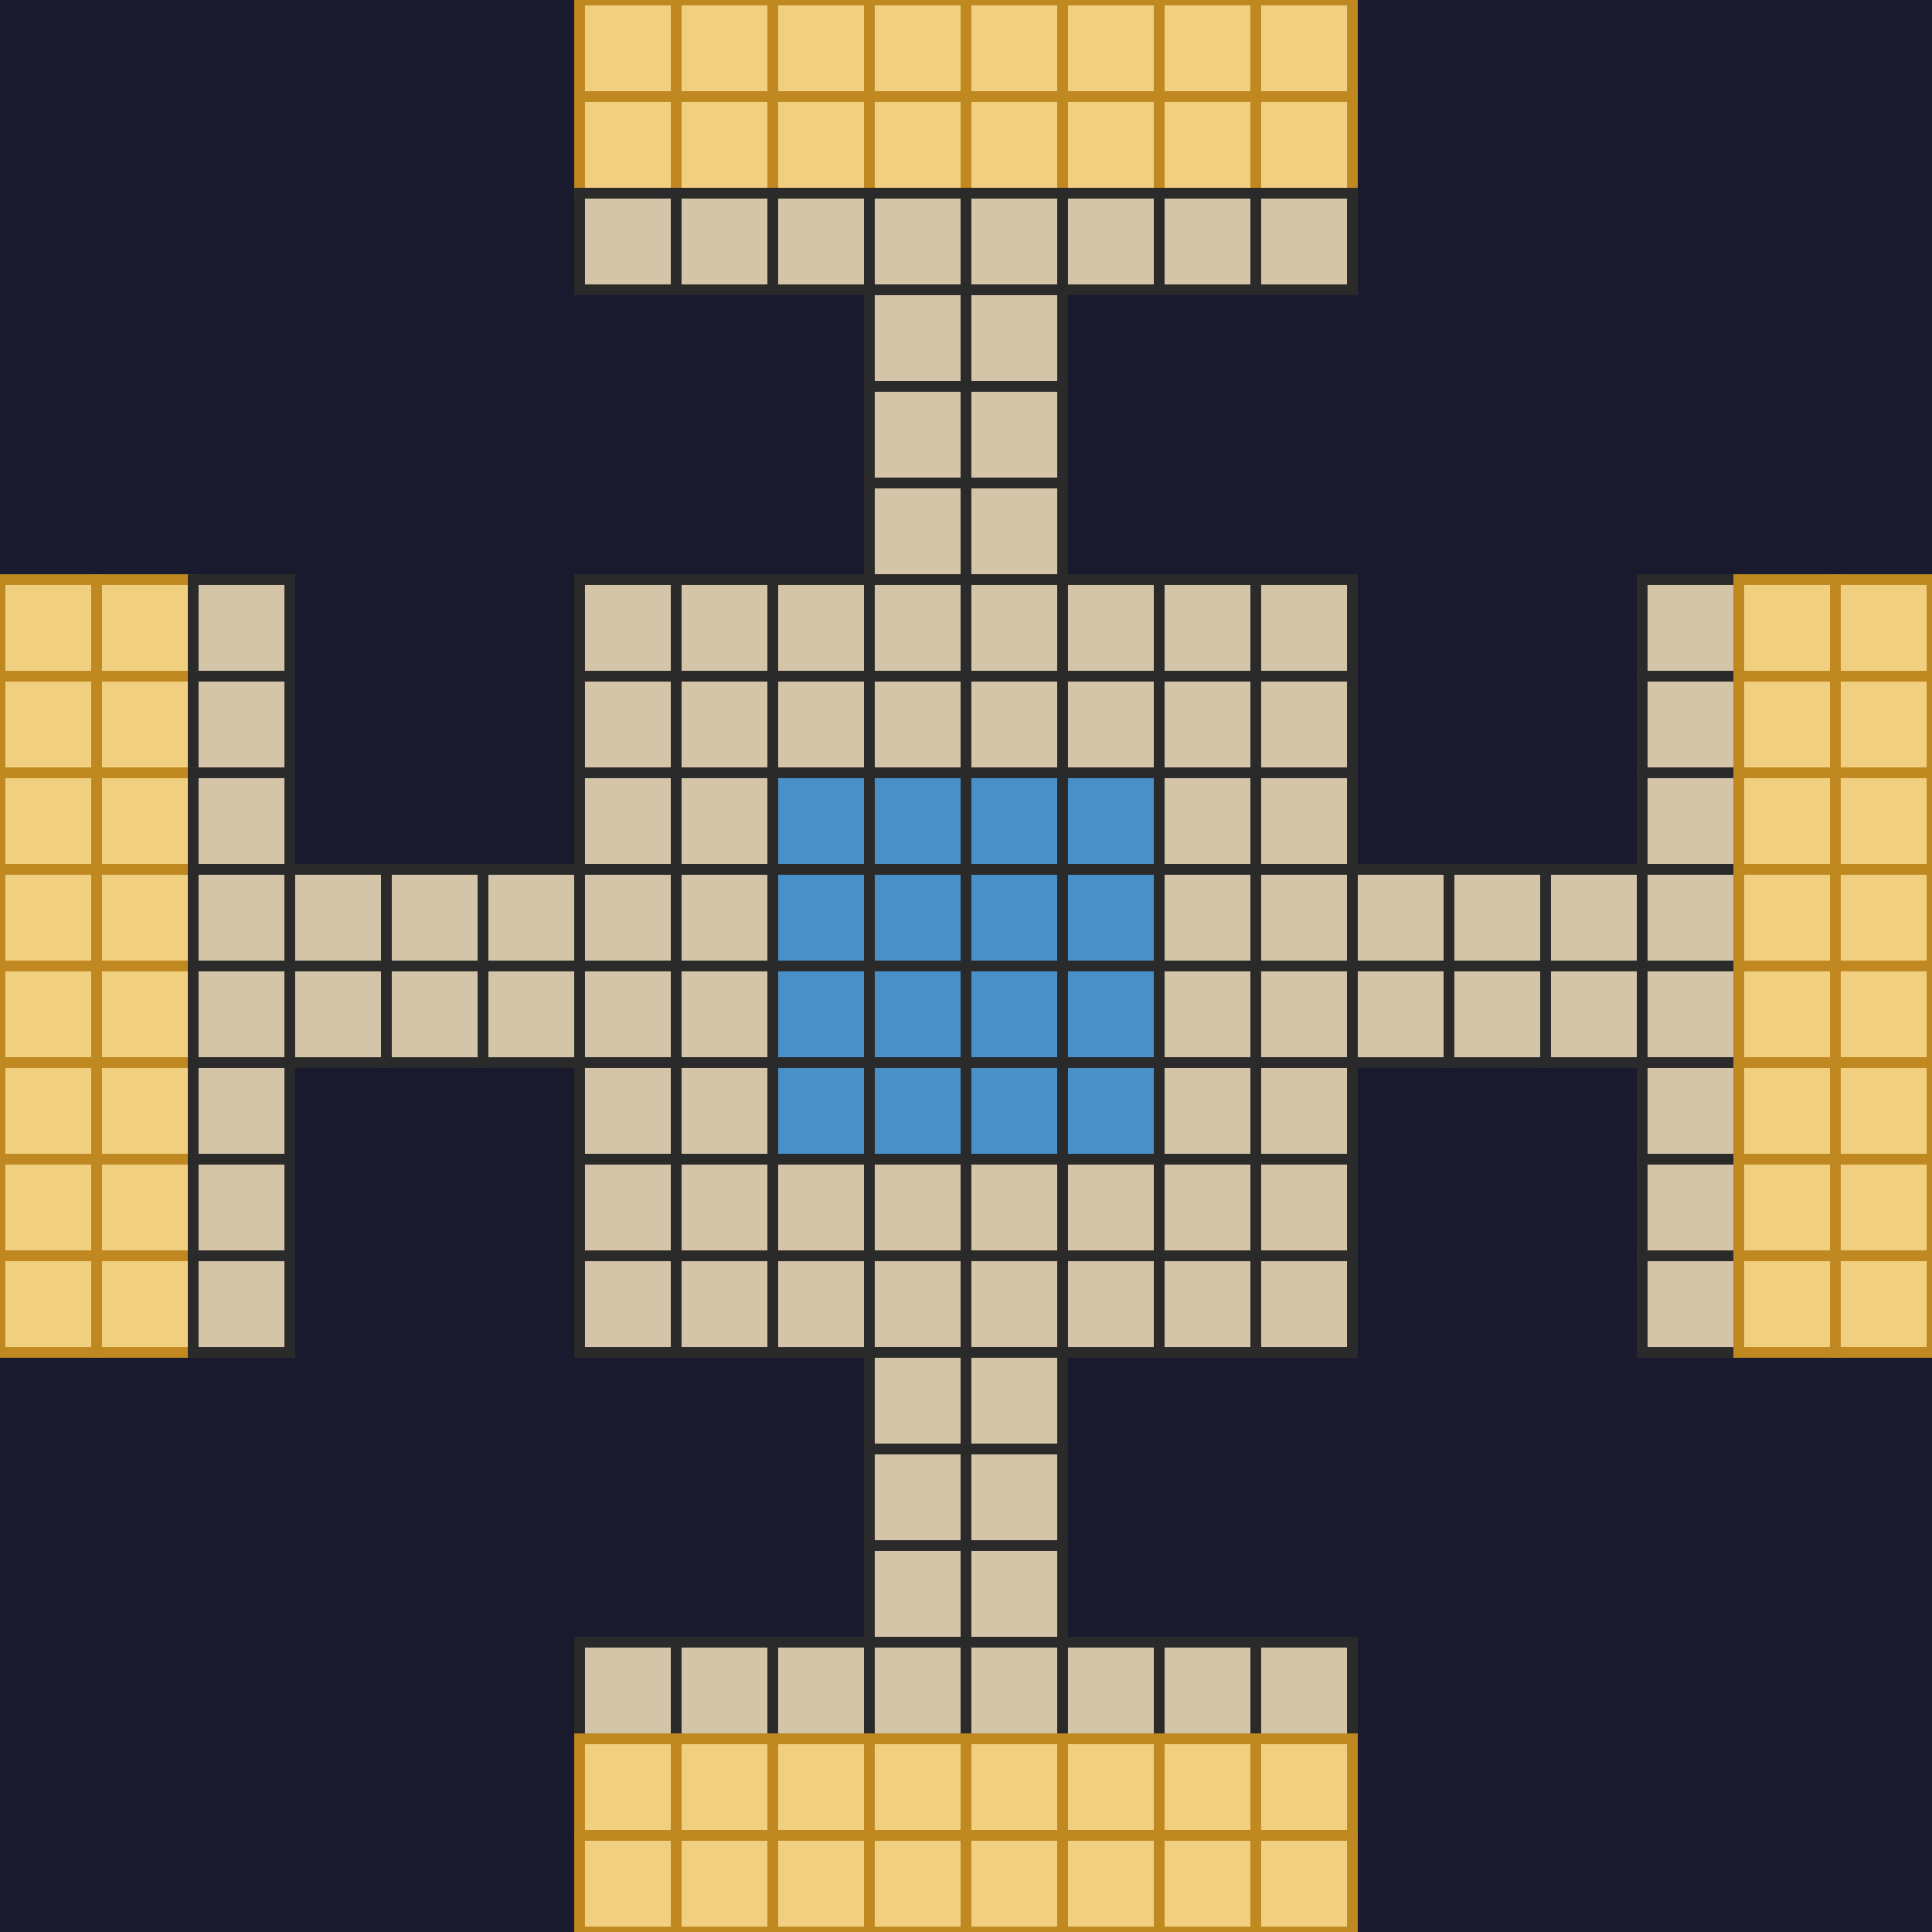
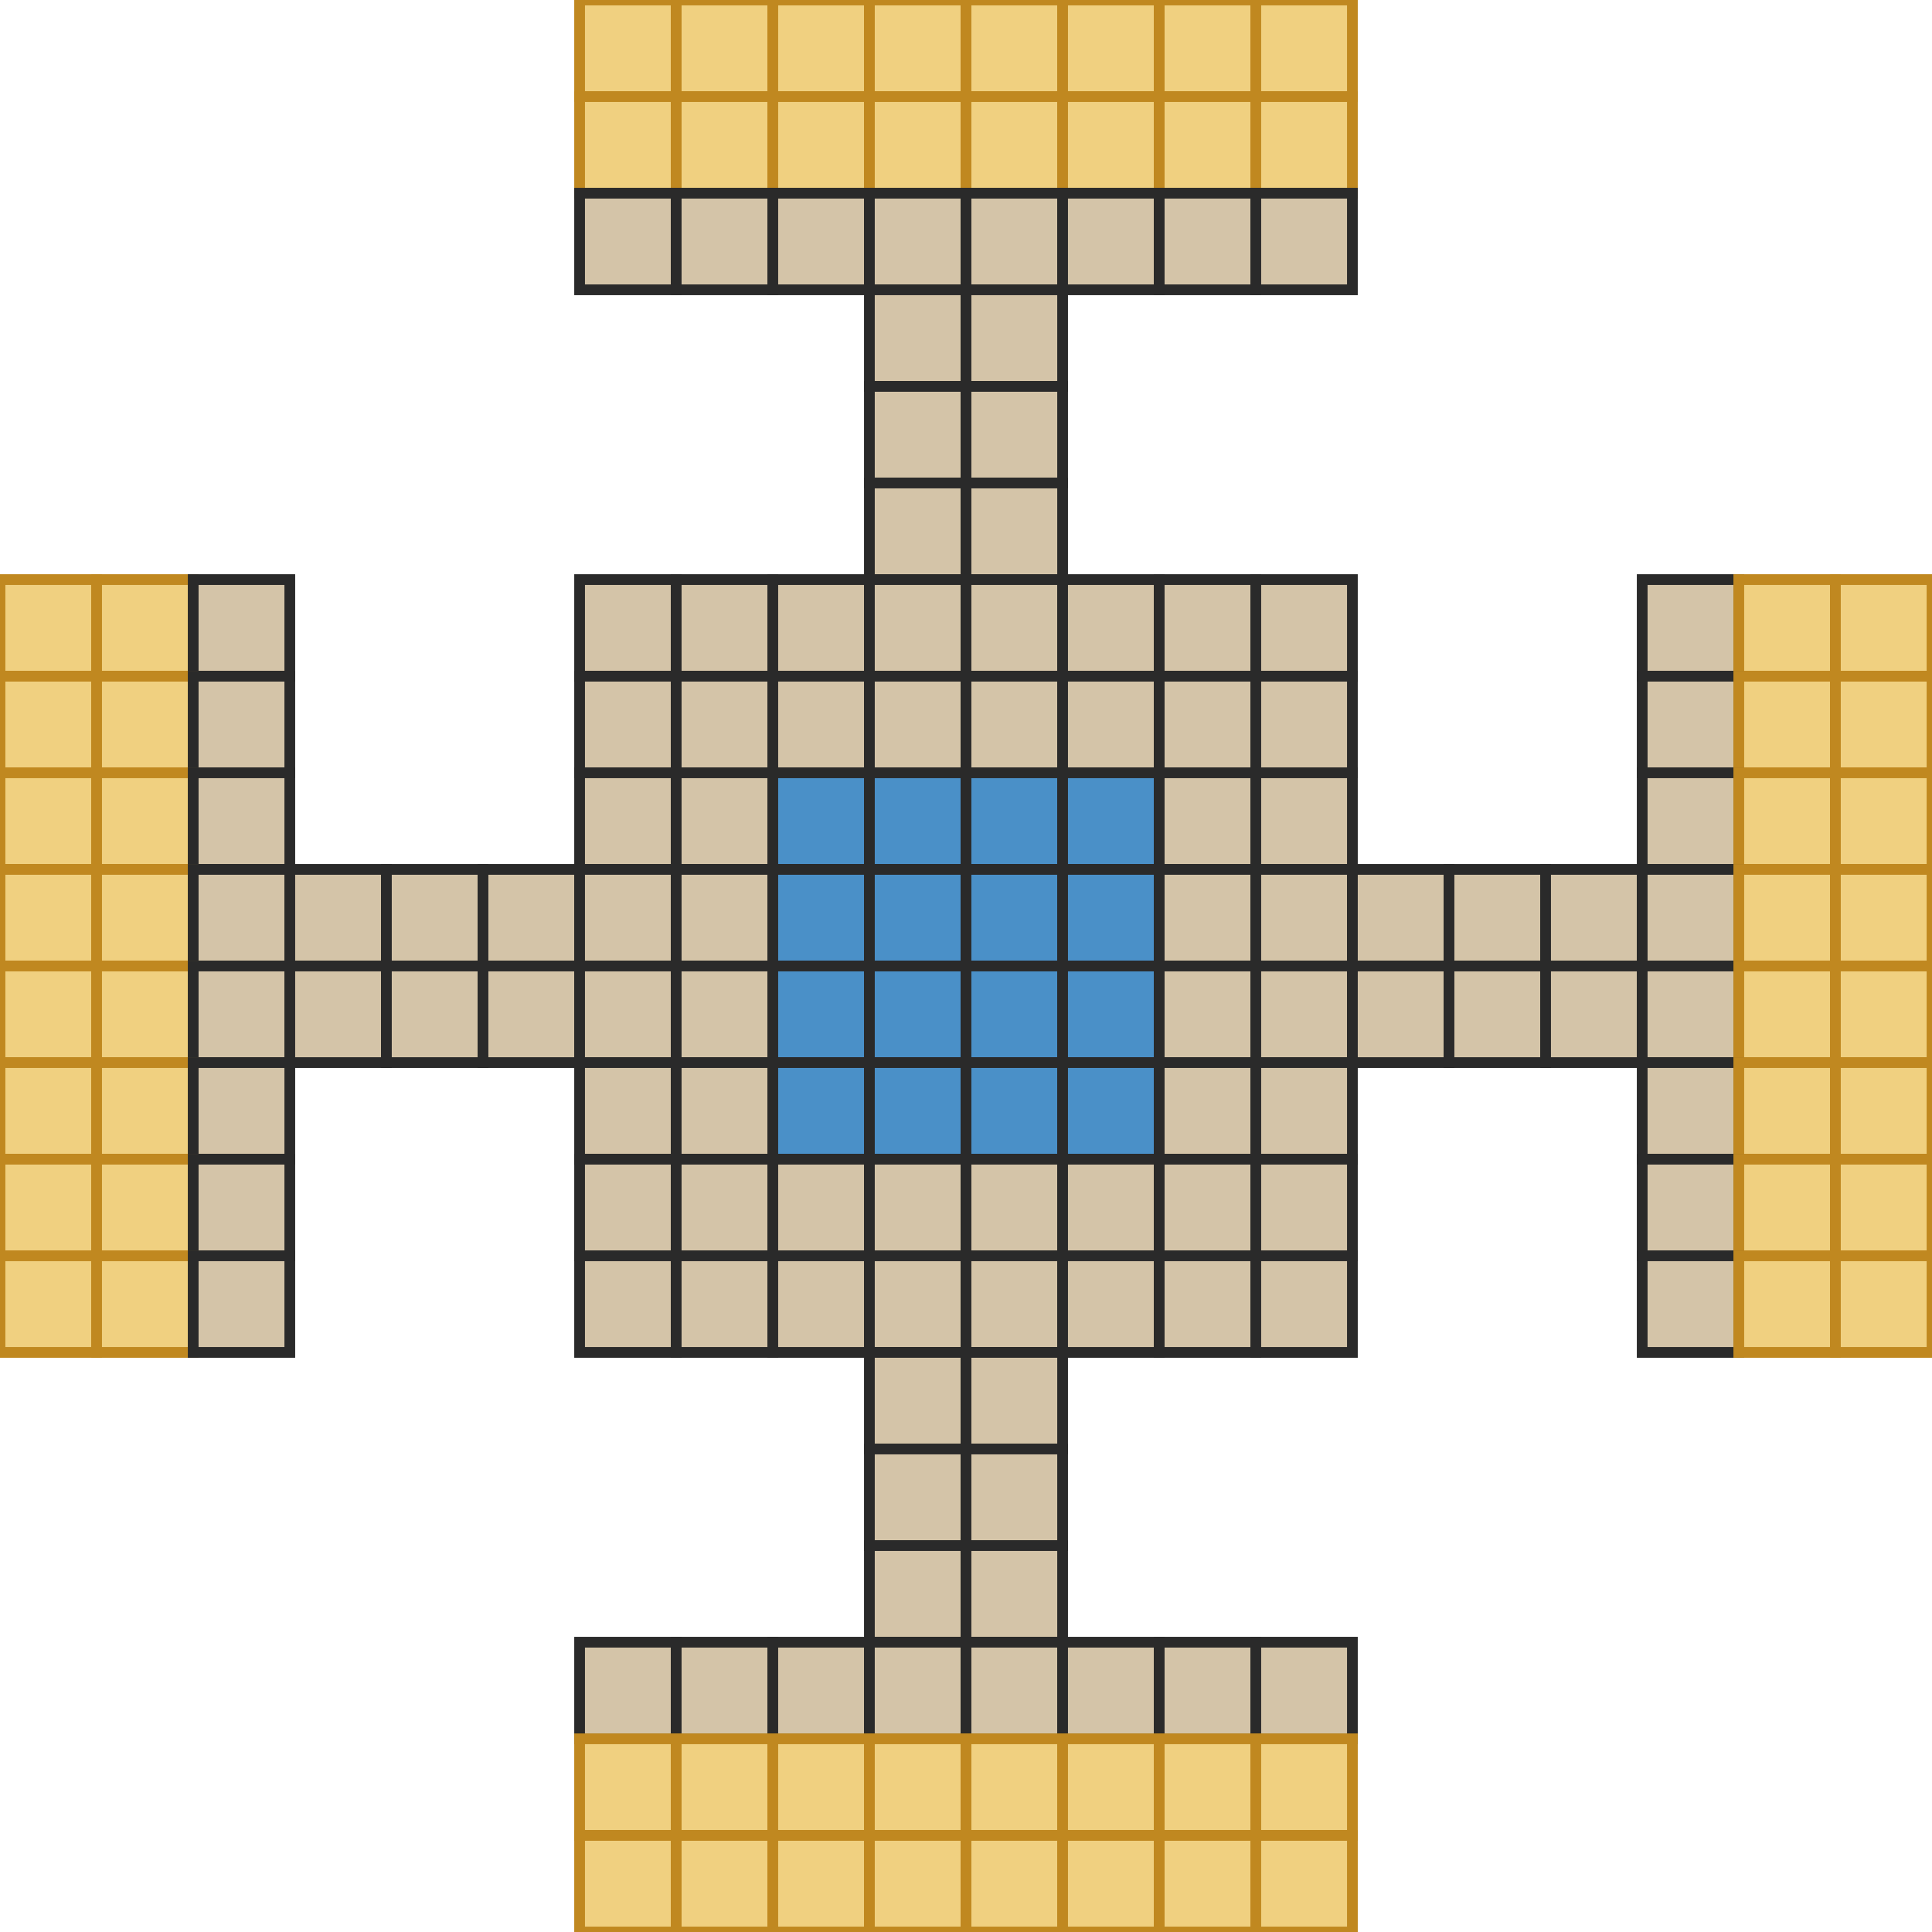
<svg xmlns="http://www.w3.org/2000/svg" viewBox="0 0 360 360" width="360" height="360">
-   <rect x="0" y="0" width="360" height="360" fill="#1a1a2e" />
+   <rect x="0" y="0" width="360" height="360" fill="transparent" />
  <rect x="108" y="0" width="18" height="18" fill="#f0d080" stroke="#c08820" stroke-width="2" data-sq="g20" data-type="p1" class="board-cell" />
  <rect x="126" y="0" width="18" height="18" fill="#f0d080" stroke="#c08820" stroke-width="2" data-sq="h20" data-type="p1" class="board-cell" />
  <rect x="144" y="0" width="18" height="18" fill="#f0d080" stroke="#c08820" stroke-width="2" data-sq="i20" data-type="p1" class="board-cell" />
  <rect x="162" y="0" width="18" height="18" fill="#f0d080" stroke="#c08820" stroke-width="2" data-sq="j20" data-type="p1" class="board-cell" />
  <rect x="180" y="0" width="18" height="18" fill="#f0d080" stroke="#c08820" stroke-width="2" data-sq="k20" data-type="p1" class="board-cell" />
  <rect x="198" y="0" width="18" height="18" fill="#f0d080" stroke="#c08820" stroke-width="2" data-sq="l20" data-type="p1" class="board-cell" />
  <rect x="216" y="0" width="18" height="18" fill="#f0d080" stroke="#c08820" stroke-width="2" data-sq="m20" data-type="p1" class="board-cell" />
  <rect x="234" y="0" width="18" height="18" fill="#f0d080" stroke="#c08820" stroke-width="2" data-sq="n20" data-type="p1" class="board-cell" />
  <rect x="108" y="18" width="18" height="18" fill="#f0d080" stroke="#c08820" stroke-width="2" data-sq="g19" data-type="p1" class="board-cell" />
  <rect x="126" y="18" width="18" height="18" fill="#f0d080" stroke="#c08820" stroke-width="2" data-sq="h19" data-type="p1" class="board-cell" />
  <rect x="144" y="18" width="18" height="18" fill="#f0d080" stroke="#c08820" stroke-width="2" data-sq="i19" data-type="p1" class="board-cell" />
  <rect x="162" y="18" width="18" height="18" fill="#f0d080" stroke="#c08820" stroke-width="2" data-sq="j19" data-type="p1" class="board-cell" />
  <rect x="180" y="18" width="18" height="18" fill="#f0d080" stroke="#c08820" stroke-width="2" data-sq="k19" data-type="p1" class="board-cell" />
  <rect x="198" y="18" width="18" height="18" fill="#f0d080" stroke="#c08820" stroke-width="2" data-sq="l19" data-type="p1" class="board-cell" />
  <rect x="216" y="18" width="18" height="18" fill="#f0d080" stroke="#c08820" stroke-width="2" data-sq="m19" data-type="p1" class="board-cell" />
  <rect x="234" y="18" width="18" height="18" fill="#f0d080" stroke="#c08820" stroke-width="2" data-sq="n19" data-type="p1" class="board-cell" />
  <rect x="108" y="36" width="18" height="18" fill="#d4c4a8" stroke="#2a2a2a" stroke-width="2" data-sq="g18" data-type="floor" class="board-cell" />
  <rect x="126" y="36" width="18" height="18" fill="#d4c4a8" stroke="#2a2a2a" stroke-width="2" data-sq="h18" data-type="floor" class="board-cell" />
  <rect x="144" y="36" width="18" height="18" fill="#d4c4a8" stroke="#2a2a2a" stroke-width="2" data-sq="i18" data-type="floor" class="board-cell" />
  <rect x="162" y="36" width="18" height="18" fill="#d4c4a8" stroke="#2a2a2a" stroke-width="2" data-sq="j18" data-type="floor" class="board-cell" />
  <rect x="180" y="36" width="18" height="18" fill="#d4c4a8" stroke="#2a2a2a" stroke-width="2" data-sq="k18" data-type="floor" class="board-cell" />
  <rect x="198" y="36" width="18" height="18" fill="#d4c4a8" stroke="#2a2a2a" stroke-width="2" data-sq="l18" data-type="floor" class="board-cell" />
  <rect x="216" y="36" width="18" height="18" fill="#d4c4a8" stroke="#2a2a2a" stroke-width="2" data-sq="m18" data-type="floor" class="board-cell" />
  <rect x="234" y="36" width="18" height="18" fill="#d4c4a8" stroke="#2a2a2a" stroke-width="2" data-sq="n18" data-type="floor" class="board-cell" />
  <rect x="162" y="54" width="18" height="18" fill="#d4c4a8" stroke="#2a2a2a" stroke-width="2" data-sq="j17" data-type="floor" class="board-cell" />
  <rect x="180" y="54" width="18" height="18" fill="#d4c4a8" stroke="#2a2a2a" stroke-width="2" data-sq="k17" data-type="floor" class="board-cell" />
  <rect x="162" y="72" width="18" height="18" fill="#d4c4a8" stroke="#2a2a2a" stroke-width="2" data-sq="j16" data-type="floor" class="board-cell" />
  <rect x="180" y="72" width="18" height="18" fill="#d4c4a8" stroke="#2a2a2a" stroke-width="2" data-sq="k16" data-type="floor" class="board-cell" />
  <rect x="162" y="90" width="18" height="18" fill="#d4c4a8" stroke="#2a2a2a" stroke-width="2" data-sq="j15" data-type="floor" class="board-cell" />
  <rect x="180" y="90" width="18" height="18" fill="#d4c4a8" stroke="#2a2a2a" stroke-width="2" data-sq="k15" data-type="floor" class="board-cell" />
  <rect x="0" y="108" width="18" height="18" fill="#f0d080" stroke="#c08820" stroke-width="2" data-sq="a14" data-type="p1" class="board-cell" />
  <rect x="18" y="108" width="18" height="18" fill="#f0d080" stroke="#c08820" stroke-width="2" data-sq="b14" data-type="p1" class="board-cell" />
  <rect x="36" y="108" width="18" height="18" fill="#d4c4a8" stroke="#2a2a2a" stroke-width="2" data-sq="c14" data-type="floor" class="board-cell" />
  <rect x="108" y="108" width="18" height="18" fill="#d4c4a8" stroke="#2a2a2a" stroke-width="2" data-sq="g14" data-type="floor" class="board-cell" />
  <rect x="126" y="108" width="18" height="18" fill="#d4c4a8" stroke="#2a2a2a" stroke-width="2" data-sq="h14" data-type="floor" class="board-cell" />
  <rect x="144" y="108" width="18" height="18" fill="#d4c4a8" stroke="#2a2a2a" stroke-width="2" data-sq="i14" data-type="floor" class="board-cell" />
  <rect x="162" y="108" width="18" height="18" fill="#d4c4a8" stroke="#2a2a2a" stroke-width="2" data-sq="j14" data-type="floor" class="board-cell" />
  <rect x="180" y="108" width="18" height="18" fill="#d4c4a8" stroke="#2a2a2a" stroke-width="2" data-sq="k14" data-type="floor" class="board-cell" />
  <rect x="198" y="108" width="18" height="18" fill="#d4c4a8" stroke="#2a2a2a" stroke-width="2" data-sq="l14" data-type="floor" class="board-cell" />
  <rect x="216" y="108" width="18" height="18" fill="#d4c4a8" stroke="#2a2a2a" stroke-width="2" data-sq="m14" data-type="floor" class="board-cell" />
  <rect x="234" y="108" width="18" height="18" fill="#d4c4a8" stroke="#2a2a2a" stroke-width="2" data-sq="n14" data-type="floor" class="board-cell" />
  <rect x="306" y="108" width="18" height="18" fill="#d4c4a8" stroke="#2a2a2a" stroke-width="2" data-sq="r14" data-type="floor" class="board-cell" />
  <rect x="324" y="108" width="18" height="18" fill="#f0d080" stroke="#c08820" stroke-width="2" data-sq="s14" data-type="p1" class="board-cell" />
  <rect x="342" y="108" width="18" height="18" fill="#f0d080" stroke="#c08820" stroke-width="2" data-sq="t14" data-type="p1" class="board-cell" />
  <rect x="0" y="126" width="18" height="18" fill="#f0d080" stroke="#c08820" stroke-width="2" data-sq="a13" data-type="p1" class="board-cell" />
  <rect x="18" y="126" width="18" height="18" fill="#f0d080" stroke="#c08820" stroke-width="2" data-sq="b13" data-type="p1" class="board-cell" />
  <rect x="36" y="126" width="18" height="18" fill="#d4c4a8" stroke="#2a2a2a" stroke-width="2" data-sq="c13" data-type="floor" class="board-cell" />
  <rect x="108" y="126" width="18" height="18" fill="#d4c4a8" stroke="#2a2a2a" stroke-width="2" data-sq="g13" data-type="floor" class="board-cell" />
  <rect x="126" y="126" width="18" height="18" fill="#d4c4a8" stroke="#2a2a2a" stroke-width="2" data-sq="h13" data-type="floor" class="board-cell" />
  <rect x="144" y="126" width="18" height="18" fill="#d4c4a8" stroke="#2a2a2a" stroke-width="2" data-sq="i13" data-type="floor" class="board-cell" />
  <rect x="162" y="126" width="18" height="18" fill="#d4c4a8" stroke="#2a2a2a" stroke-width="2" data-sq="j13" data-type="floor" class="board-cell" />
  <rect x="180" y="126" width="18" height="18" fill="#d4c4a8" stroke="#2a2a2a" stroke-width="2" data-sq="k13" data-type="floor" class="board-cell" />
  <rect x="198" y="126" width="18" height="18" fill="#d4c4a8" stroke="#2a2a2a" stroke-width="2" data-sq="l13" data-type="floor" class="board-cell" />
  <rect x="216" y="126" width="18" height="18" fill="#d4c4a8" stroke="#2a2a2a" stroke-width="2" data-sq="m13" data-type="floor" class="board-cell" />
  <rect x="234" y="126" width="18" height="18" fill="#d4c4a8" stroke="#2a2a2a" stroke-width="2" data-sq="n13" data-type="floor" class="board-cell" />
  <rect x="306" y="126" width="18" height="18" fill="#d4c4a8" stroke="#2a2a2a" stroke-width="2" data-sq="r13" data-type="floor" class="board-cell" />
  <rect x="324" y="126" width="18" height="18" fill="#f0d080" stroke="#c08820" stroke-width="2" data-sq="s13" data-type="p1" class="board-cell" />
  <rect x="342" y="126" width="18" height="18" fill="#f0d080" stroke="#c08820" stroke-width="2" data-sq="t13" data-type="p1" class="board-cell" />
  <rect x="0" y="144" width="18" height="18" fill="#f0d080" stroke="#c08820" stroke-width="2" data-sq="a12" data-type="p1" class="board-cell" />
  <rect x="18" y="144" width="18" height="18" fill="#f0d080" stroke="#c08820" stroke-width="2" data-sq="b12" data-type="p1" class="board-cell" />
  <rect x="36" y="144" width="18" height="18" fill="#d4c4a8" stroke="#2a2a2a" stroke-width="2" data-sq="c12" data-type="floor" class="board-cell" />
  <rect x="108" y="144" width="18" height="18" fill="#d4c4a8" stroke="#2a2a2a" stroke-width="2" data-sq="g12" data-type="floor" class="board-cell" />
  <rect x="126" y="144" width="18" height="18" fill="#d4c4a8" stroke="#2a2a2a" stroke-width="2" data-sq="h12" data-type="floor" class="board-cell" />
  <rect x="144" y="144" width="18" height="18" fill="#4a90c8" stroke="#2a2a2a" stroke-width="2" data-sq="i12" data-type="water" class="board-cell" />
  <rect x="162" y="144" width="18" height="18" fill="#4a90c8" stroke="#2a2a2a" stroke-width="2" data-sq="j12" data-type="water" class="board-cell" />
  <rect x="180" y="144" width="18" height="18" fill="#4a90c8" stroke="#2a2a2a" stroke-width="2" data-sq="k12" data-type="water" class="board-cell" />
  <rect x="198" y="144" width="18" height="18" fill="#4a90c8" stroke="#2a2a2a" stroke-width="2" data-sq="l12" data-type="water" class="board-cell" />
  <rect x="216" y="144" width="18" height="18" fill="#d4c4a8" stroke="#2a2a2a" stroke-width="2" data-sq="m12" data-type="floor" class="board-cell" />
  <rect x="234" y="144" width="18" height="18" fill="#d4c4a8" stroke="#2a2a2a" stroke-width="2" data-sq="n12" data-type="floor" class="board-cell" />
  <rect x="306" y="144" width="18" height="18" fill="#d4c4a8" stroke="#2a2a2a" stroke-width="2" data-sq="r12" data-type="floor" class="board-cell" />
  <rect x="324" y="144" width="18" height="18" fill="#f0d080" stroke="#c08820" stroke-width="2" data-sq="s12" data-type="p1" class="board-cell" />
  <rect x="342" y="144" width="18" height="18" fill="#f0d080" stroke="#c08820" stroke-width="2" data-sq="t12" data-type="p1" class="board-cell" />
  <rect x="0" y="162" width="18" height="18" fill="#f0d080" stroke="#c08820" stroke-width="2" data-sq="a11" data-type="p1" class="board-cell" />
  <rect x="18" y="162" width="18" height="18" fill="#f0d080" stroke="#c08820" stroke-width="2" data-sq="b11" data-type="p1" class="board-cell" />
  <rect x="36" y="162" width="18" height="18" fill="#d4c4a8" stroke="#2a2a2a" stroke-width="2" data-sq="c11" data-type="floor" class="board-cell" />
  <rect x="54" y="162" width="18" height="18" fill="#d4c4a8" stroke="#2a2a2a" stroke-width="2" data-sq="d11" data-type="floor" class="board-cell" />
  <rect x="72" y="162" width="18" height="18" fill="#d4c4a8" stroke="#2a2a2a" stroke-width="2" data-sq="e11" data-type="floor" class="board-cell" />
  <rect x="90" y="162" width="18" height="18" fill="#d4c4a8" stroke="#2a2a2a" stroke-width="2" data-sq="f11" data-type="floor" class="board-cell" />
  <rect x="108" y="162" width="18" height="18" fill="#d4c4a8" stroke="#2a2a2a" stroke-width="2" data-sq="g11" data-type="floor" class="board-cell" />
  <rect x="126" y="162" width="18" height="18" fill="#d4c4a8" stroke="#2a2a2a" stroke-width="2" data-sq="h11" data-type="floor" class="board-cell" />
  <rect x="144" y="162" width="18" height="18" fill="#4a90c8" stroke="#2a2a2a" stroke-width="2" data-sq="i11" data-type="water" class="board-cell" />
  <rect x="162" y="162" width="18" height="18" fill="#4a90c8" stroke="#2a2a2a" stroke-width="2" data-sq="j11" data-type="water" class="board-cell" />
  <rect x="180" y="162" width="18" height="18" fill="#4a90c8" stroke="#2a2a2a" stroke-width="2" data-sq="k11" data-type="water" class="board-cell" />
  <rect x="198" y="162" width="18" height="18" fill="#4a90c8" stroke="#2a2a2a" stroke-width="2" data-sq="l11" data-type="water" class="board-cell" />
  <rect x="216" y="162" width="18" height="18" fill="#d4c4a8" stroke="#2a2a2a" stroke-width="2" data-sq="m11" data-type="floor" class="board-cell" />
  <rect x="234" y="162" width="18" height="18" fill="#d4c4a8" stroke="#2a2a2a" stroke-width="2" data-sq="n11" data-type="floor" class="board-cell" />
  <rect x="252" y="162" width="18" height="18" fill="#d4c4a8" stroke="#2a2a2a" stroke-width="2" data-sq="o11" data-type="floor" class="board-cell" />
  <rect x="270" y="162" width="18" height="18" fill="#d4c4a8" stroke="#2a2a2a" stroke-width="2" data-sq="p11" data-type="floor" class="board-cell" />
  <rect x="288" y="162" width="18" height="18" fill="#d4c4a8" stroke="#2a2a2a" stroke-width="2" data-sq="q11" data-type="floor" class="board-cell" />
  <rect x="306" y="162" width="18" height="18" fill="#d4c4a8" stroke="#2a2a2a" stroke-width="2" data-sq="r11" data-type="floor" class="board-cell" />
  <rect x="324" y="162" width="18" height="18" fill="#f0d080" stroke="#c08820" stroke-width="2" data-sq="s11" data-type="p1" class="board-cell" />
  <rect x="342" y="162" width="18" height="18" fill="#f0d080" stroke="#c08820" stroke-width="2" data-sq="t11" data-type="p1" class="board-cell" />
  <rect x="0" y="180" width="18" height="18" fill="#f0d080" stroke="#c08820" stroke-width="2" data-sq="a10" data-type="p1" class="board-cell" />
  <rect x="18" y="180" width="18" height="18" fill="#f0d080" stroke="#c08820" stroke-width="2" data-sq="b10" data-type="p1" class="board-cell" />
  <rect x="36" y="180" width="18" height="18" fill="#d4c4a8" stroke="#2a2a2a" stroke-width="2" data-sq="c10" data-type="floor" class="board-cell" />
  <rect x="54" y="180" width="18" height="18" fill="#d4c4a8" stroke="#2a2a2a" stroke-width="2" data-sq="d10" data-type="floor" class="board-cell" />
  <rect x="72" y="180" width="18" height="18" fill="#d4c4a8" stroke="#2a2a2a" stroke-width="2" data-sq="e10" data-type="floor" class="board-cell" />
  <rect x="90" y="180" width="18" height="18" fill="#d4c4a8" stroke="#2a2a2a" stroke-width="2" data-sq="f10" data-type="floor" class="board-cell" />
  <rect x="108" y="180" width="18" height="18" fill="#d4c4a8" stroke="#2a2a2a" stroke-width="2" data-sq="g10" data-type="floor" class="board-cell" />
  <rect x="126" y="180" width="18" height="18" fill="#d4c4a8" stroke="#2a2a2a" stroke-width="2" data-sq="h10" data-type="floor" class="board-cell" />
  <rect x="144" y="180" width="18" height="18" fill="#4a90c8" stroke="#2a2a2a" stroke-width="2" data-sq="i10" data-type="water" class="board-cell" />
  <rect x="162" y="180" width="18" height="18" fill="#4a90c8" stroke="#2a2a2a" stroke-width="2" data-sq="j10" data-type="water" class="board-cell" />
  <rect x="180" y="180" width="18" height="18" fill="#4a90c8" stroke="#2a2a2a" stroke-width="2" data-sq="k10" data-type="water" class="board-cell" />
  <rect x="198" y="180" width="18" height="18" fill="#4a90c8" stroke="#2a2a2a" stroke-width="2" data-sq="l10" data-type="water" class="board-cell" />
  <rect x="216" y="180" width="18" height="18" fill="#d4c4a8" stroke="#2a2a2a" stroke-width="2" data-sq="m10" data-type="floor" class="board-cell" />
  <rect x="234" y="180" width="18" height="18" fill="#d4c4a8" stroke="#2a2a2a" stroke-width="2" data-sq="n10" data-type="floor" class="board-cell" />
  <rect x="252" y="180" width="18" height="18" fill="#d4c4a8" stroke="#2a2a2a" stroke-width="2" data-sq="o10" data-type="floor" class="board-cell" />
  <rect x="270" y="180" width="18" height="18" fill="#d4c4a8" stroke="#2a2a2a" stroke-width="2" data-sq="p10" data-type="floor" class="board-cell" />
  <rect x="288" y="180" width="18" height="18" fill="#d4c4a8" stroke="#2a2a2a" stroke-width="2" data-sq="q10" data-type="floor" class="board-cell" />
  <rect x="306" y="180" width="18" height="18" fill="#d4c4a8" stroke="#2a2a2a" stroke-width="2" data-sq="r10" data-type="floor" class="board-cell" />
  <rect x="324" y="180" width="18" height="18" fill="#f0d080" stroke="#c08820" stroke-width="2" data-sq="s10" data-type="p1" class="board-cell" />
  <rect x="342" y="180" width="18" height="18" fill="#f0d080" stroke="#c08820" stroke-width="2" data-sq="t10" data-type="p1" class="board-cell" />
  <rect x="0" y="198" width="18" height="18" fill="#f0d080" stroke="#c08820" stroke-width="2" data-sq="a9" data-type="p1" class="board-cell" />
  <rect x="18" y="198" width="18" height="18" fill="#f0d080" stroke="#c08820" stroke-width="2" data-sq="b9" data-type="p1" class="board-cell" />
  <rect x="36" y="198" width="18" height="18" fill="#d4c4a8" stroke="#2a2a2a" stroke-width="2" data-sq="c9" data-type="floor" class="board-cell" />
  <rect x="108" y="198" width="18" height="18" fill="#d4c4a8" stroke="#2a2a2a" stroke-width="2" data-sq="g9" data-type="floor" class="board-cell" />
  <rect x="126" y="198" width="18" height="18" fill="#d4c4a8" stroke="#2a2a2a" stroke-width="2" data-sq="h9" data-type="floor" class="board-cell" />
  <rect x="144" y="198" width="18" height="18" fill="#4a90c8" stroke="#2a2a2a" stroke-width="2" data-sq="i9" data-type="water" class="board-cell" />
  <rect x="162" y="198" width="18" height="18" fill="#4a90c8" stroke="#2a2a2a" stroke-width="2" data-sq="j9" data-type="water" class="board-cell" />
  <rect x="180" y="198" width="18" height="18" fill="#4a90c8" stroke="#2a2a2a" stroke-width="2" data-sq="k9" data-type="water" class="board-cell" />
  <rect x="198" y="198" width="18" height="18" fill="#4a90c8" stroke="#2a2a2a" stroke-width="2" data-sq="l9" data-type="water" class="board-cell" />
  <rect x="216" y="198" width="18" height="18" fill="#d4c4a8" stroke="#2a2a2a" stroke-width="2" data-sq="m9" data-type="floor" class="board-cell" />
  <rect x="234" y="198" width="18" height="18" fill="#d4c4a8" stroke="#2a2a2a" stroke-width="2" data-sq="n9" data-type="floor" class="board-cell" />
  <rect x="306" y="198" width="18" height="18" fill="#d4c4a8" stroke="#2a2a2a" stroke-width="2" data-sq="r9" data-type="floor" class="board-cell" />
  <rect x="324" y="198" width="18" height="18" fill="#f0d080" stroke="#c08820" stroke-width="2" data-sq="s9" data-type="p1" class="board-cell" />
  <rect x="342" y="198" width="18" height="18" fill="#f0d080" stroke="#c08820" stroke-width="2" data-sq="t9" data-type="p1" class="board-cell" />
  <rect x="0" y="216" width="18" height="18" fill="#f0d080" stroke="#c08820" stroke-width="2" data-sq="a8" data-type="p1" class="board-cell" />
  <rect x="18" y="216" width="18" height="18" fill="#f0d080" stroke="#c08820" stroke-width="2" data-sq="b8" data-type="p1" class="board-cell" />
  <rect x="36" y="216" width="18" height="18" fill="#d4c4a8" stroke="#2a2a2a" stroke-width="2" data-sq="c8" data-type="floor" class="board-cell" />
  <rect x="108" y="216" width="18" height="18" fill="#d4c4a8" stroke="#2a2a2a" stroke-width="2" data-sq="g8" data-type="floor" class="board-cell" />
  <rect x="126" y="216" width="18" height="18" fill="#d4c4a8" stroke="#2a2a2a" stroke-width="2" data-sq="h8" data-type="floor" class="board-cell" />
  <rect x="144" y="216" width="18" height="18" fill="#d4c4a8" stroke="#2a2a2a" stroke-width="2" data-sq="i8" data-type="floor" class="board-cell" />
  <rect x="162" y="216" width="18" height="18" fill="#d4c4a8" stroke="#2a2a2a" stroke-width="2" data-sq="j8" data-type="floor" class="board-cell" />
  <rect x="180" y="216" width="18" height="18" fill="#d4c4a8" stroke="#2a2a2a" stroke-width="2" data-sq="k8" data-type="floor" class="board-cell" />
  <rect x="198" y="216" width="18" height="18" fill="#d4c4a8" stroke="#2a2a2a" stroke-width="2" data-sq="l8" data-type="floor" class="board-cell" />
  <rect x="216" y="216" width="18" height="18" fill="#d4c4a8" stroke="#2a2a2a" stroke-width="2" data-sq="m8" data-type="floor" class="board-cell" />
  <rect x="234" y="216" width="18" height="18" fill="#d4c4a8" stroke="#2a2a2a" stroke-width="2" data-sq="n8" data-type="floor" class="board-cell" />
  <rect x="306" y="216" width="18" height="18" fill="#d4c4a8" stroke="#2a2a2a" stroke-width="2" data-sq="r8" data-type="floor" class="board-cell" />
  <rect x="324" y="216" width="18" height="18" fill="#f0d080" stroke="#c08820" stroke-width="2" data-sq="s8" data-type="p1" class="board-cell" />
  <rect x="342" y="216" width="18" height="18" fill="#f0d080" stroke="#c08820" stroke-width="2" data-sq="t8" data-type="p1" class="board-cell" />
  <rect x="0" y="234" width="18" height="18" fill="#f0d080" stroke="#c08820" stroke-width="2" data-sq="a7" data-type="p1" class="board-cell" />
  <rect x="18" y="234" width="18" height="18" fill="#f0d080" stroke="#c08820" stroke-width="2" data-sq="b7" data-type="p1" class="board-cell" />
  <rect x="36" y="234" width="18" height="18" fill="#d4c4a8" stroke="#2a2a2a" stroke-width="2" data-sq="c7" data-type="floor" class="board-cell" />
  <rect x="108" y="234" width="18" height="18" fill="#d4c4a8" stroke="#2a2a2a" stroke-width="2" data-sq="g7" data-type="floor" class="board-cell" />
  <rect x="126" y="234" width="18" height="18" fill="#d4c4a8" stroke="#2a2a2a" stroke-width="2" data-sq="h7" data-type="floor" class="board-cell" />
  <rect x="144" y="234" width="18" height="18" fill="#d4c4a8" stroke="#2a2a2a" stroke-width="2" data-sq="i7" data-type="floor" class="board-cell" />
  <rect x="162" y="234" width="18" height="18" fill="#d4c4a8" stroke="#2a2a2a" stroke-width="2" data-sq="j7" data-type="floor" class="board-cell" />
  <rect x="180" y="234" width="18" height="18" fill="#d4c4a8" stroke="#2a2a2a" stroke-width="2" data-sq="k7" data-type="floor" class="board-cell" />
  <rect x="198" y="234" width="18" height="18" fill="#d4c4a8" stroke="#2a2a2a" stroke-width="2" data-sq="l7" data-type="floor" class="board-cell" />
  <rect x="216" y="234" width="18" height="18" fill="#d4c4a8" stroke="#2a2a2a" stroke-width="2" data-sq="m7" data-type="floor" class="board-cell" />
  <rect x="234" y="234" width="18" height="18" fill="#d4c4a8" stroke="#2a2a2a" stroke-width="2" data-sq="n7" data-type="floor" class="board-cell" />
  <rect x="306" y="234" width="18" height="18" fill="#d4c4a8" stroke="#2a2a2a" stroke-width="2" data-sq="r7" data-type="floor" class="board-cell" />
  <rect x="324" y="234" width="18" height="18" fill="#f0d080" stroke="#c08820" stroke-width="2" data-sq="s7" data-type="p1" class="board-cell" />
  <rect x="342" y="234" width="18" height="18" fill="#f0d080" stroke="#c08820" stroke-width="2" data-sq="t7" data-type="p1" class="board-cell" />
  <rect x="162" y="252" width="18" height="18" fill="#d4c4a8" stroke="#2a2a2a" stroke-width="2" data-sq="j6" data-type="floor" class="board-cell" />
  <rect x="180" y="252" width="18" height="18" fill="#d4c4a8" stroke="#2a2a2a" stroke-width="2" data-sq="k6" data-type="floor" class="board-cell" />
  <rect x="162" y="270" width="18" height="18" fill="#d4c4a8" stroke="#2a2a2a" stroke-width="2" data-sq="j5" data-type="floor" class="board-cell" />
  <rect x="180" y="270" width="18" height="18" fill="#d4c4a8" stroke="#2a2a2a" stroke-width="2" data-sq="k5" data-type="floor" class="board-cell" />
  <rect x="162" y="288" width="18" height="18" fill="#d4c4a8" stroke="#2a2a2a" stroke-width="2" data-sq="j4" data-type="floor" class="board-cell" />
  <rect x="180" y="288" width="18" height="18" fill="#d4c4a8" stroke="#2a2a2a" stroke-width="2" data-sq="k4" data-type="floor" class="board-cell" />
  <rect x="108" y="306" width="18" height="18" fill="#d4c4a8" stroke="#2a2a2a" stroke-width="2" data-sq="g3" data-type="floor" class="board-cell" />
  <rect x="126" y="306" width="18" height="18" fill="#d4c4a8" stroke="#2a2a2a" stroke-width="2" data-sq="h3" data-type="floor" class="board-cell" />
  <rect x="144" y="306" width="18" height="18" fill="#d4c4a8" stroke="#2a2a2a" stroke-width="2" data-sq="i3" data-type="floor" class="board-cell" />
  <rect x="162" y="306" width="18" height="18" fill="#d4c4a8" stroke="#2a2a2a" stroke-width="2" data-sq="j3" data-type="floor" class="board-cell" />
  <rect x="180" y="306" width="18" height="18" fill="#d4c4a8" stroke="#2a2a2a" stroke-width="2" data-sq="k3" data-type="floor" class="board-cell" />
  <rect x="198" y="306" width="18" height="18" fill="#d4c4a8" stroke="#2a2a2a" stroke-width="2" data-sq="l3" data-type="floor" class="board-cell" />
  <rect x="216" y="306" width="18" height="18" fill="#d4c4a8" stroke="#2a2a2a" stroke-width="2" data-sq="m3" data-type="floor" class="board-cell" />
  <rect x="234" y="306" width="18" height="18" fill="#d4c4a8" stroke="#2a2a2a" stroke-width="2" data-sq="n3" data-type="floor" class="board-cell" />
  <rect x="108" y="324" width="18" height="18" fill="#f0d080" stroke="#c08820" stroke-width="2" data-sq="g2" data-type="p1" class="board-cell" />
  <rect x="126" y="324" width="18" height="18" fill="#f0d080" stroke="#c08820" stroke-width="2" data-sq="h2" data-type="p1" class="board-cell" />
  <rect x="144" y="324" width="18" height="18" fill="#f0d080" stroke="#c08820" stroke-width="2" data-sq="i2" data-type="p1" class="board-cell" />
  <rect x="162" y="324" width="18" height="18" fill="#f0d080" stroke="#c08820" stroke-width="2" data-sq="j2" data-type="p1" class="board-cell" />
  <rect x="180" y="324" width="18" height="18" fill="#f0d080" stroke="#c08820" stroke-width="2" data-sq="k2" data-type="p1" class="board-cell" />
  <rect x="198" y="324" width="18" height="18" fill="#f0d080" stroke="#c08820" stroke-width="2" data-sq="l2" data-type="p1" class="board-cell" />
  <rect x="216" y="324" width="18" height="18" fill="#f0d080" stroke="#c08820" stroke-width="2" data-sq="m2" data-type="p1" class="board-cell" />
  <rect x="234" y="324" width="18" height="18" fill="#f0d080" stroke="#c08820" stroke-width="2" data-sq="n2" data-type="p1" class="board-cell" />
  <rect x="108" y="342" width="18" height="18" fill="#f0d080" stroke="#c08820" stroke-width="2" data-sq="g1" data-type="p1" class="board-cell" />
  <rect x="126" y="342" width="18" height="18" fill="#f0d080" stroke="#c08820" stroke-width="2" data-sq="h1" data-type="p1" class="board-cell" />
  <rect x="144" y="342" width="18" height="18" fill="#f0d080" stroke="#c08820" stroke-width="2" data-sq="i1" data-type="p1" class="board-cell" />
  <rect x="162" y="342" width="18" height="18" fill="#f0d080" stroke="#c08820" stroke-width="2" data-sq="j1" data-type="p1" class="board-cell" />
  <rect x="180" y="342" width="18" height="18" fill="#f0d080" stroke="#c08820" stroke-width="2" data-sq="k1" data-type="p1" class="board-cell" />
  <rect x="198" y="342" width="18" height="18" fill="#f0d080" stroke="#c08820" stroke-width="2" data-sq="l1" data-type="p1" class="board-cell" />
  <rect x="216" y="342" width="18" height="18" fill="#f0d080" stroke="#c08820" stroke-width="2" data-sq="m1" data-type="p1" class="board-cell" />
  <rect x="234" y="342" width="18" height="18" fill="#f0d080" stroke="#c08820" stroke-width="2" data-sq="n1" data-type="p1" class="board-cell" />
</svg>
